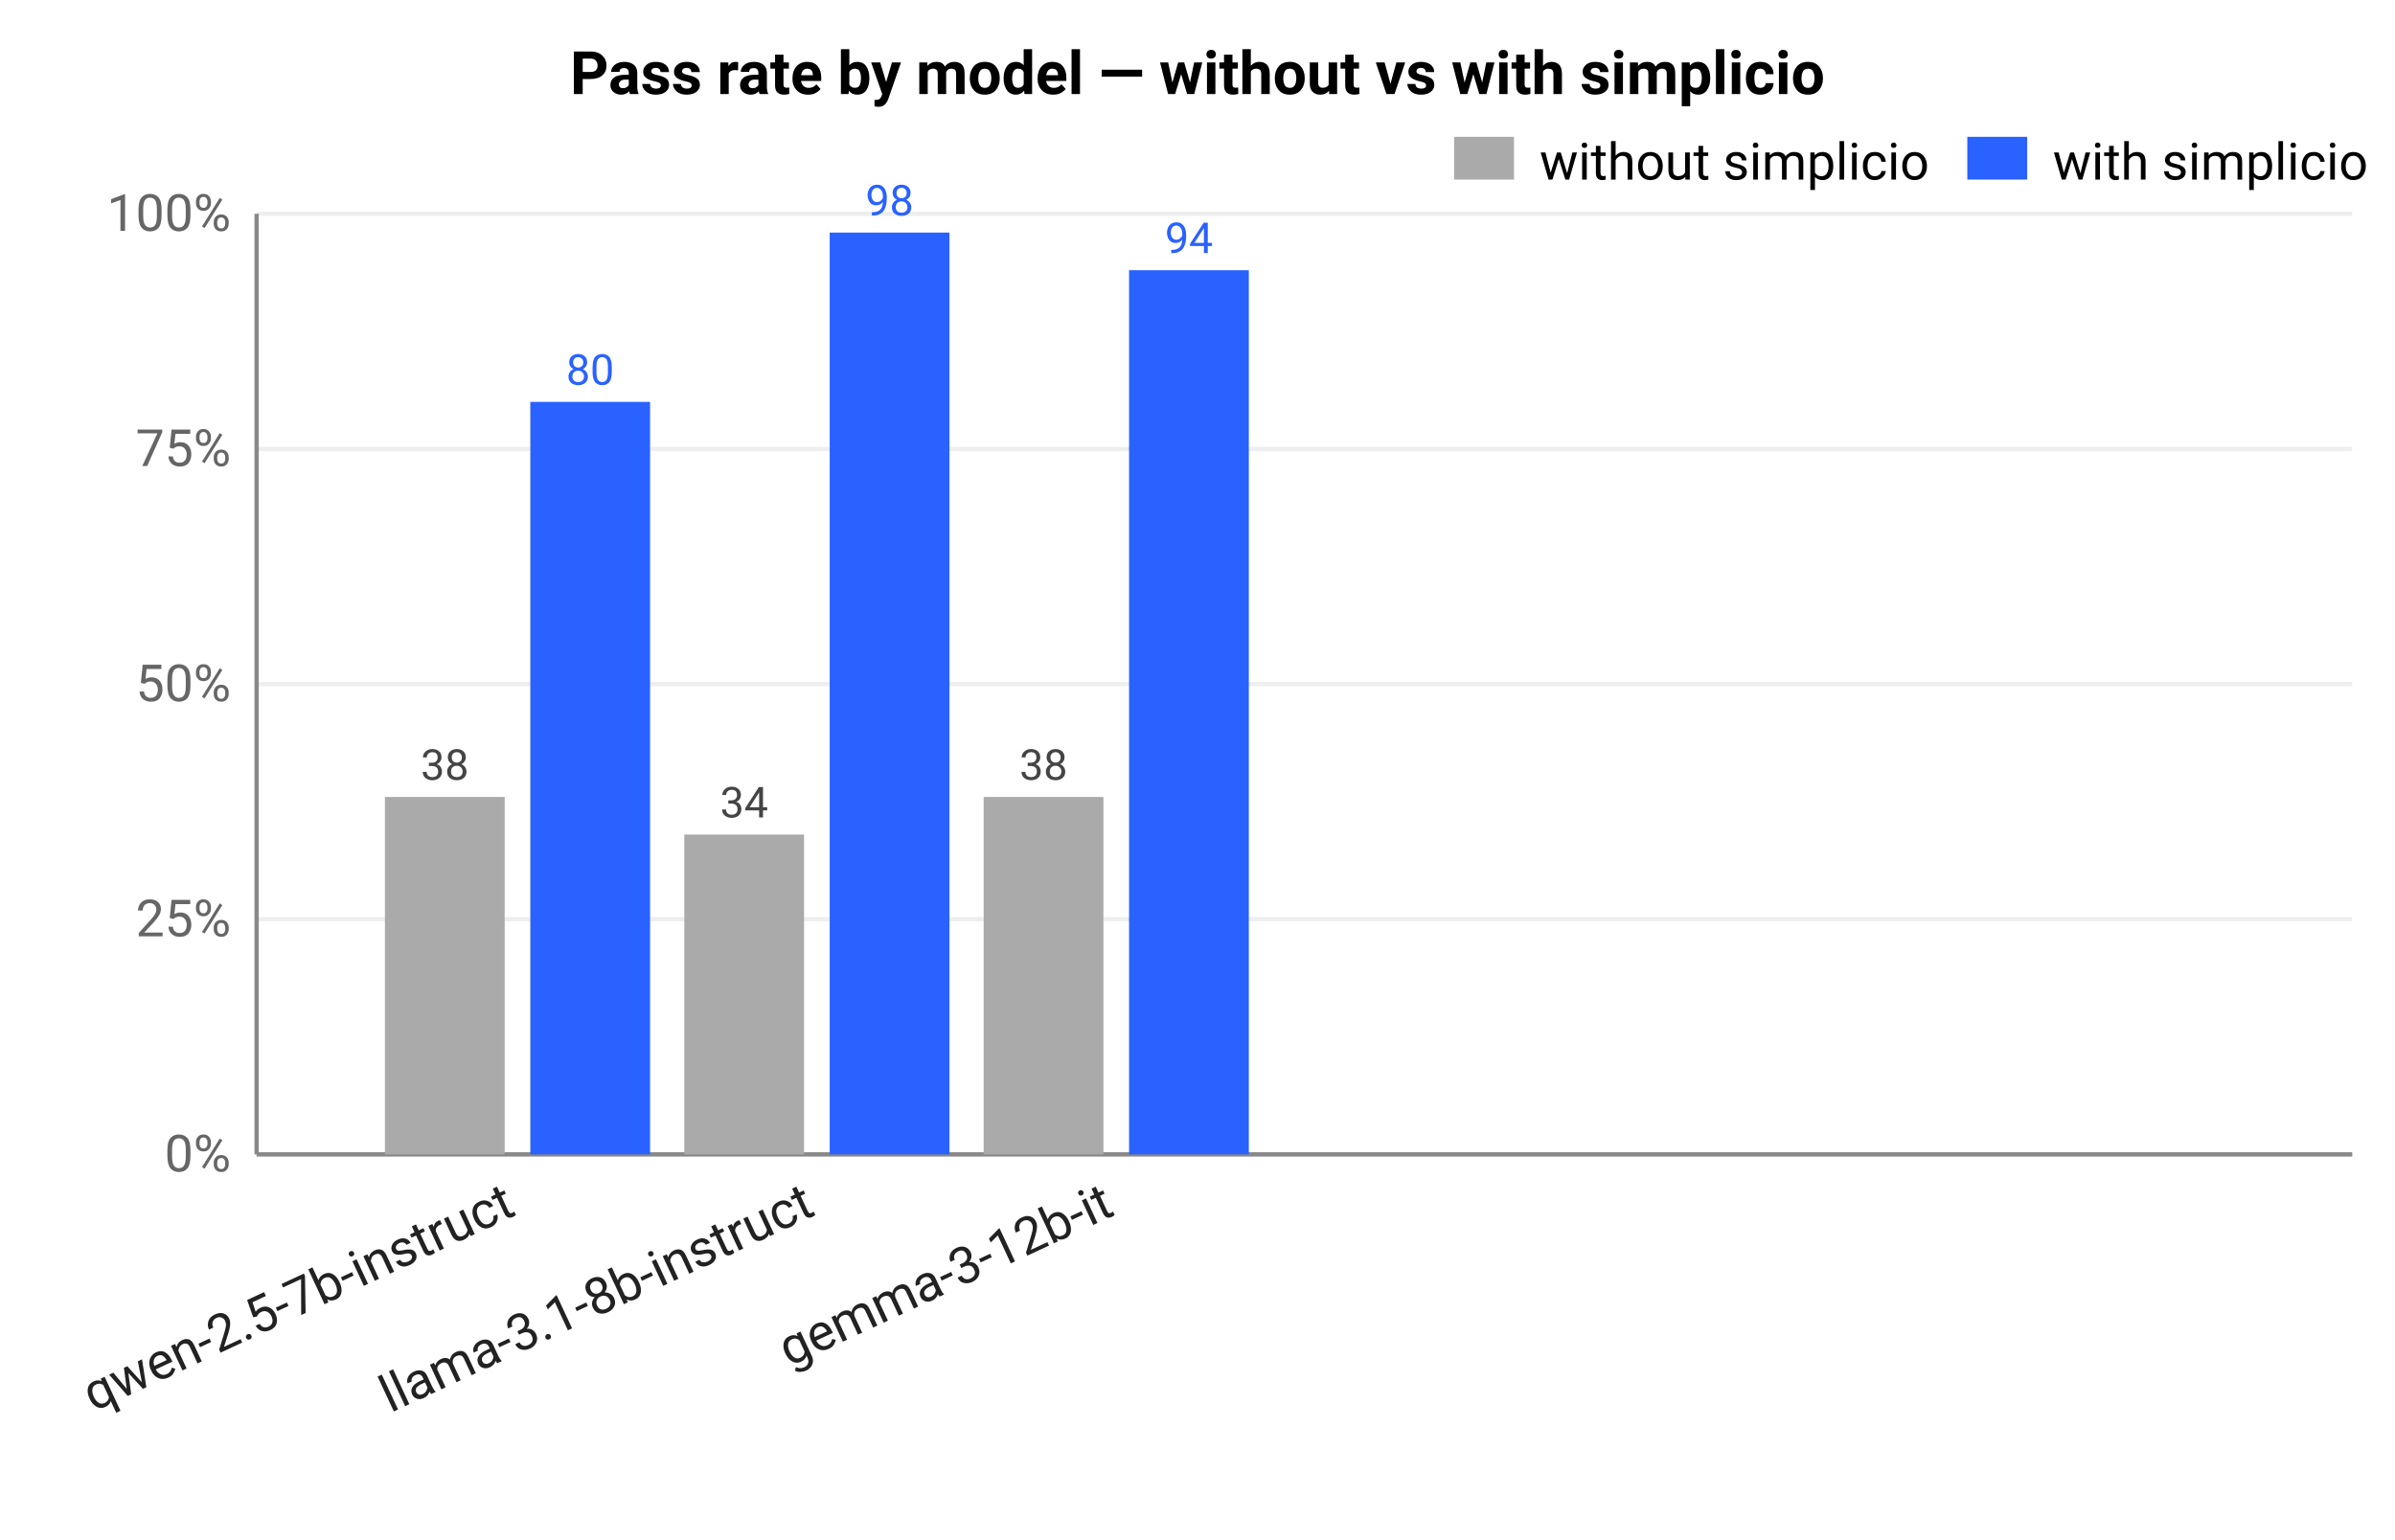
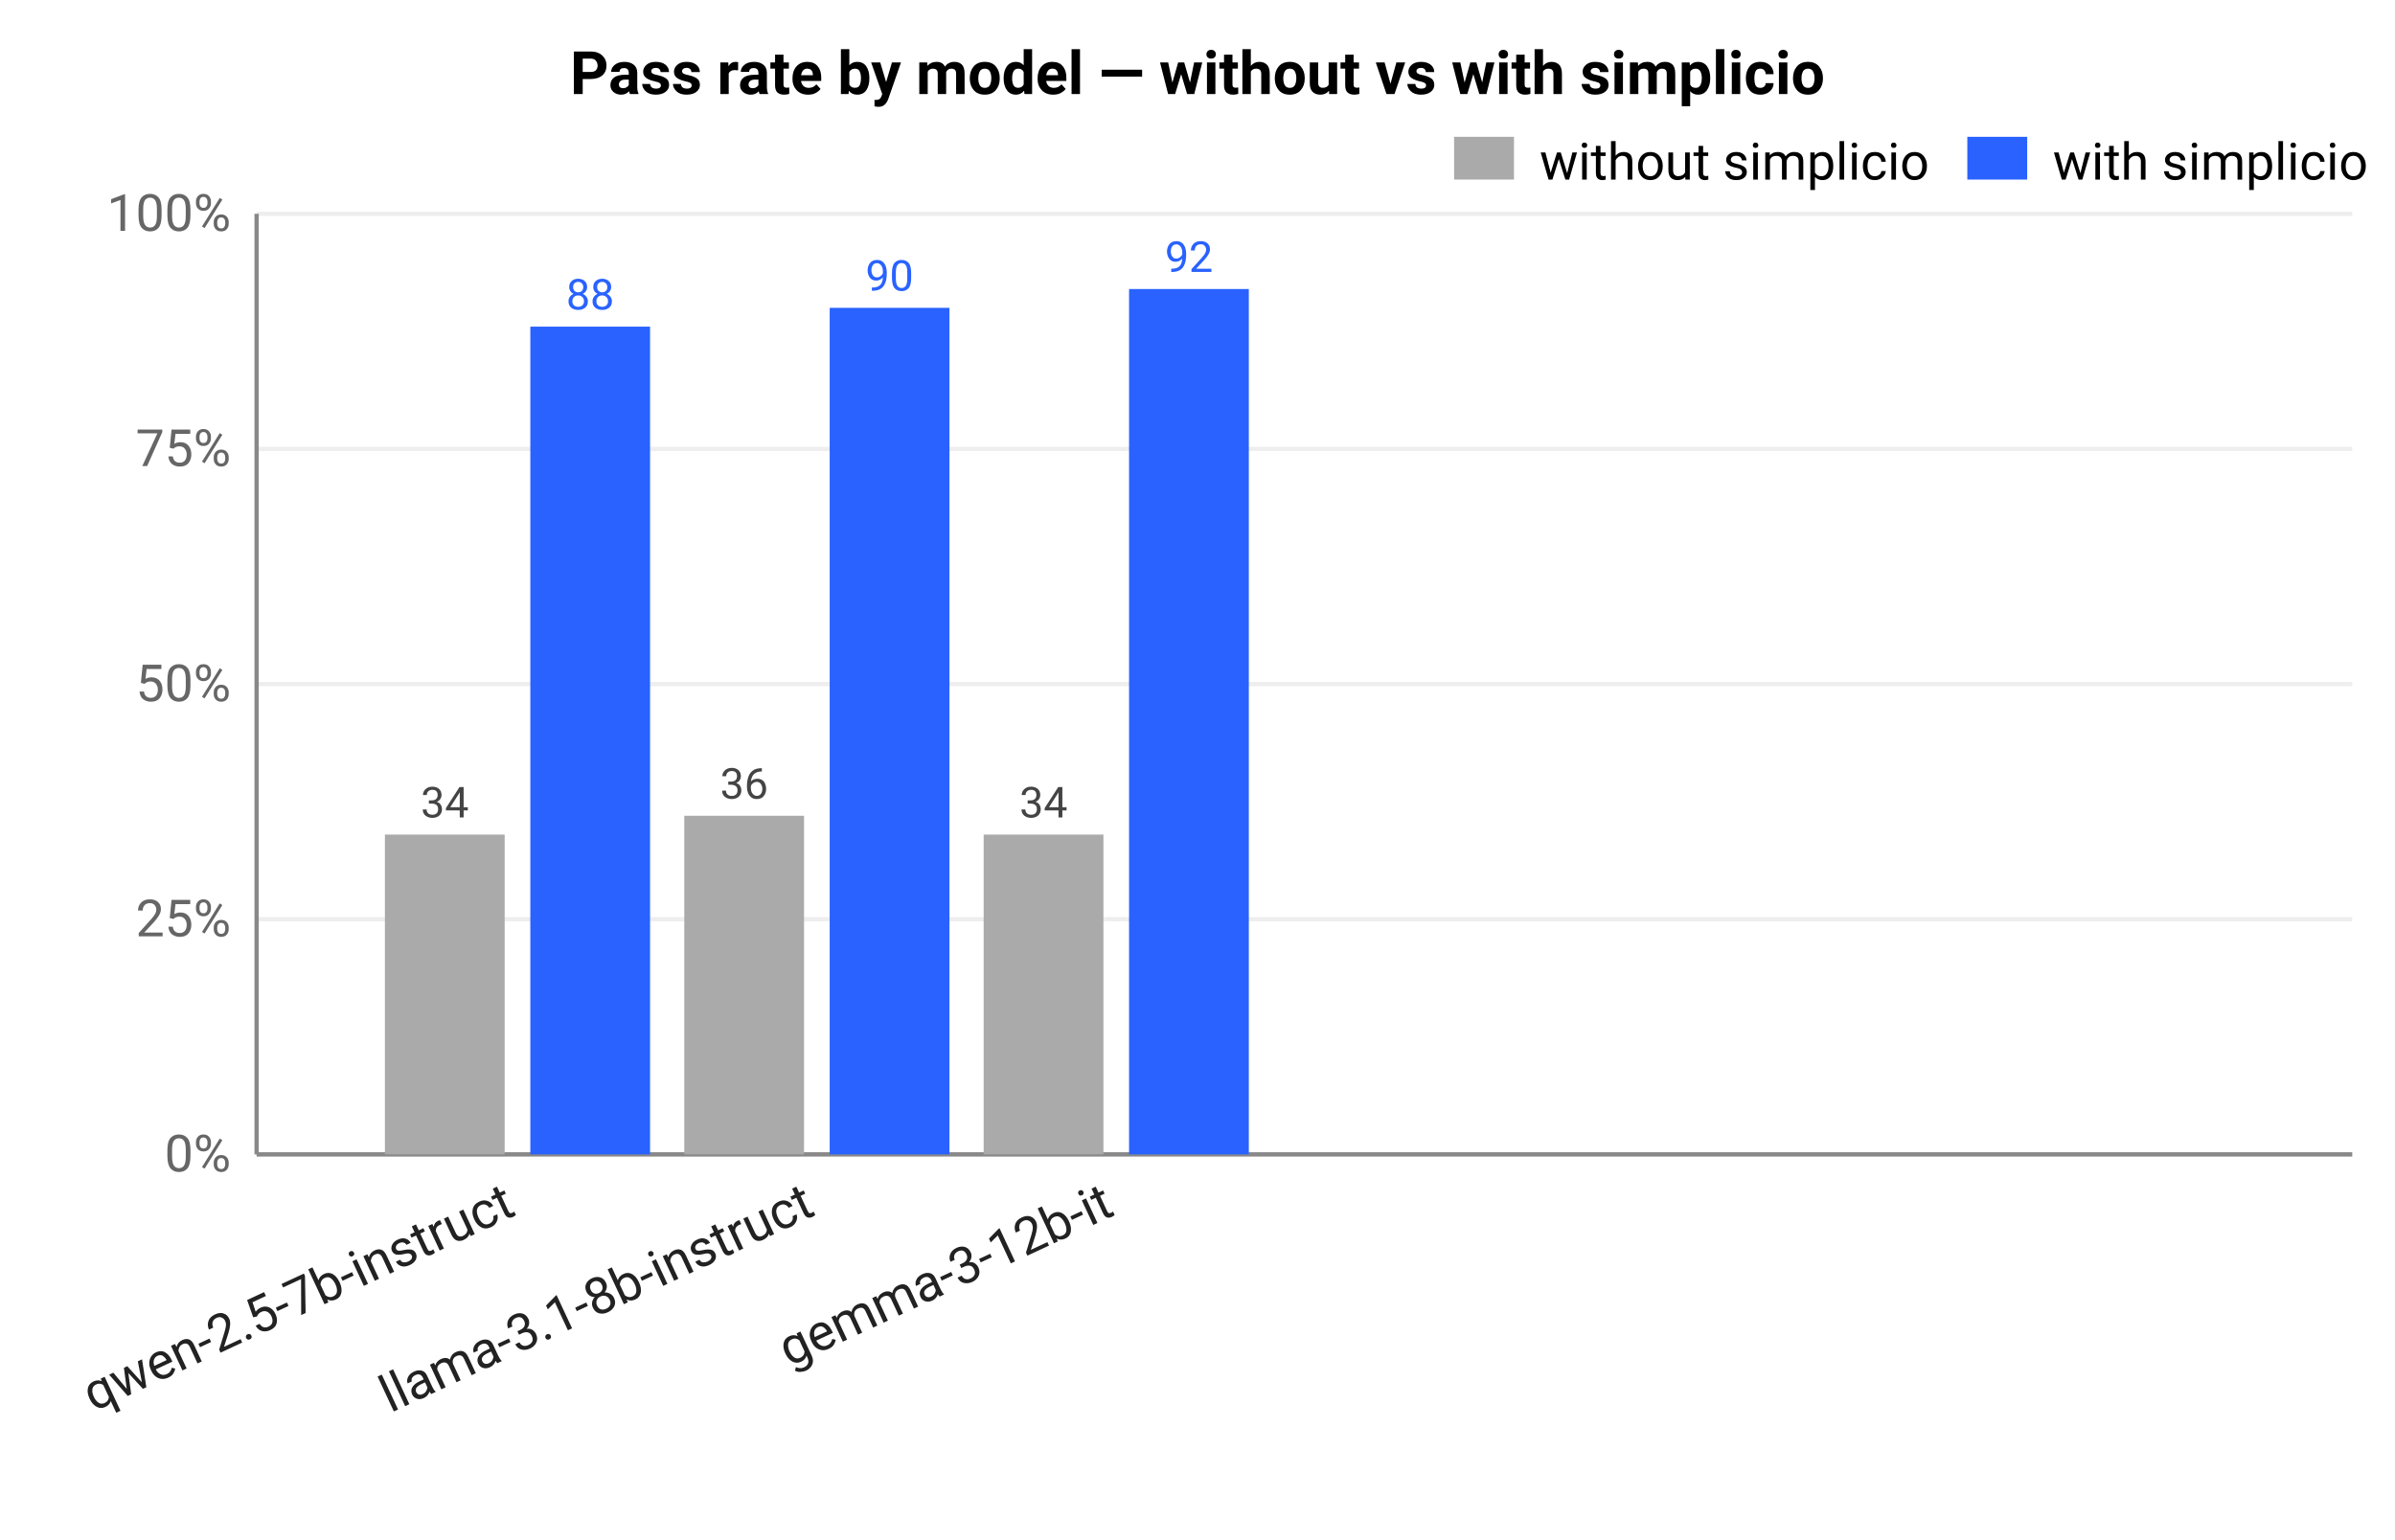
<svg xmlns="http://www.w3.org/2000/svg" viewBox="0 0 560 360" font-family="-apple-system,Segoe UI,Roboto,sans-serif" font-size="12">
  <style>.bar-sem{fill:#aaa}.bar-com{fill:#2962ff}.lbl{fill:#222}.ax{stroke:#888;stroke-width:1}.grid{stroke:#eee;stroke-width:1}</style>
  <text x="280.0" y="22" text-anchor="middle" font-weight="600" font-size="14">Pass rate by model — without vs with simplicio</text>
  <line x1="60" y1="50.0" x2="550" y2="50.0" class="grid" />
  <text x="54" y="54.0" text-anchor="end" fill="#666">100%</text>
  <line x1="60" y1="105.0" x2="550" y2="105.0" class="grid" />
  <text x="54" y="109.0" text-anchor="end" fill="#666">75%</text>
  <line x1="60" y1="160.0" x2="550" y2="160.0" class="grid" />
  <text x="54" y="164.0" text-anchor="end" fill="#666">50%</text>
  <line x1="60" y1="215.0" x2="550" y2="215.0" class="grid" />
  <text x="54" y="219.0" text-anchor="end" fill="#666">25%</text>
  <line x1="60" y1="270.0" x2="550" y2="270.0" class="grid" />
  <text x="54" y="274.0" text-anchor="end" fill="#666">0%</text>
  <line x1="60" y1="270" x2="550" y2="270" class="ax" />
  <line x1="60" y1="50" x2="60" y2="270" class="ax" />
-   <rect x="90" y="186.4" width="28" height="83.6" class="bar-sem" />
-   <rect x="124" y="94.0" width="28" height="176.0" class="bar-com" />
-   <text x="104.0" y="182.4" text-anchor="middle" fill="#444" font-size="10">38</text>
-   <text x="138.0" y="90.0" text-anchor="middle" fill="#2962ff" font-size="10">80</text>
+   <rect x="90" y="195.2" width="28" height="74.8" class="bar-sem" />
+   <rect x="124" y="76.4" width="28" height="193.6" class="bar-com" />
+   <text x="104.0" y="191.2" text-anchor="middle" fill="#444" font-size="10">34</text>
+   <text x="138.0" y="72.4" text-anchor="middle" fill="#2962ff" font-size="10">88</text>
  <text x="121" y="284" transform="rotate(-25 121 284)" text-anchor="end" class="lbl">qwen-2.5-7b-instruct</text>
-   <rect x="160" y="195.2" width="28" height="74.8" class="bar-sem" />
-   <rect x="194" y="54.4" width="28" height="215.6" class="bar-com" />
-   <text x="174.0" y="191.2" text-anchor="middle" fill="#444" font-size="10">34</text>
-   <text x="208.0" y="50.4" text-anchor="middle" fill="#2962ff" font-size="10">98</text>
+   <rect x="160" y="190.8" width="28" height="79.2" class="bar-sem" />
+   <rect x="194" y="72.0" width="28" height="198.0" class="bar-com" />
+   <text x="174.0" y="186.8" text-anchor="middle" fill="#444" font-size="10">36</text>
+   <text x="208.0" y="68.0" text-anchor="middle" fill="#2962ff" font-size="10">90</text>
  <text x="191" y="284" transform="rotate(-25 191 284)" text-anchor="end" class="lbl">llama-3.1-8b-instruct</text>
-   <rect x="230" y="186.4" width="28" height="83.6" class="bar-sem" />
-   <rect x="264" y="63.2" width="28" height="206.8" class="bar-com" />
-   <text x="244.0" y="182.4" text-anchor="middle" fill="#444" font-size="10">38</text>
-   <text x="278.0" y="59.2" text-anchor="middle" fill="#2962ff" font-size="10">94</text>
+   <rect x="230" y="195.2" width="28" height="74.8" class="bar-sem" />
+   <rect x="264" y="67.6" width="28" height="202.4" class="bar-com" />
+   <text x="244.0" y="191.2" text-anchor="middle" fill="#444" font-size="10">34</text>
+   <text x="278.0" y="63.6" text-anchor="middle" fill="#2962ff" font-size="10">92</text>
  <text x="261" y="284" transform="rotate(-25 261 284)" text-anchor="end" class="lbl">gemma-3-12b-it</text>
  <rect x="340" y="32" width="14" height="10" class="bar-sem" />
  <text x="360" y="42">without simplicio</text>
  <rect x="460" y="32" width="14" height="10" class="bar-com" />
  <text x="480" y="42">with simplicio</text>
</svg>
